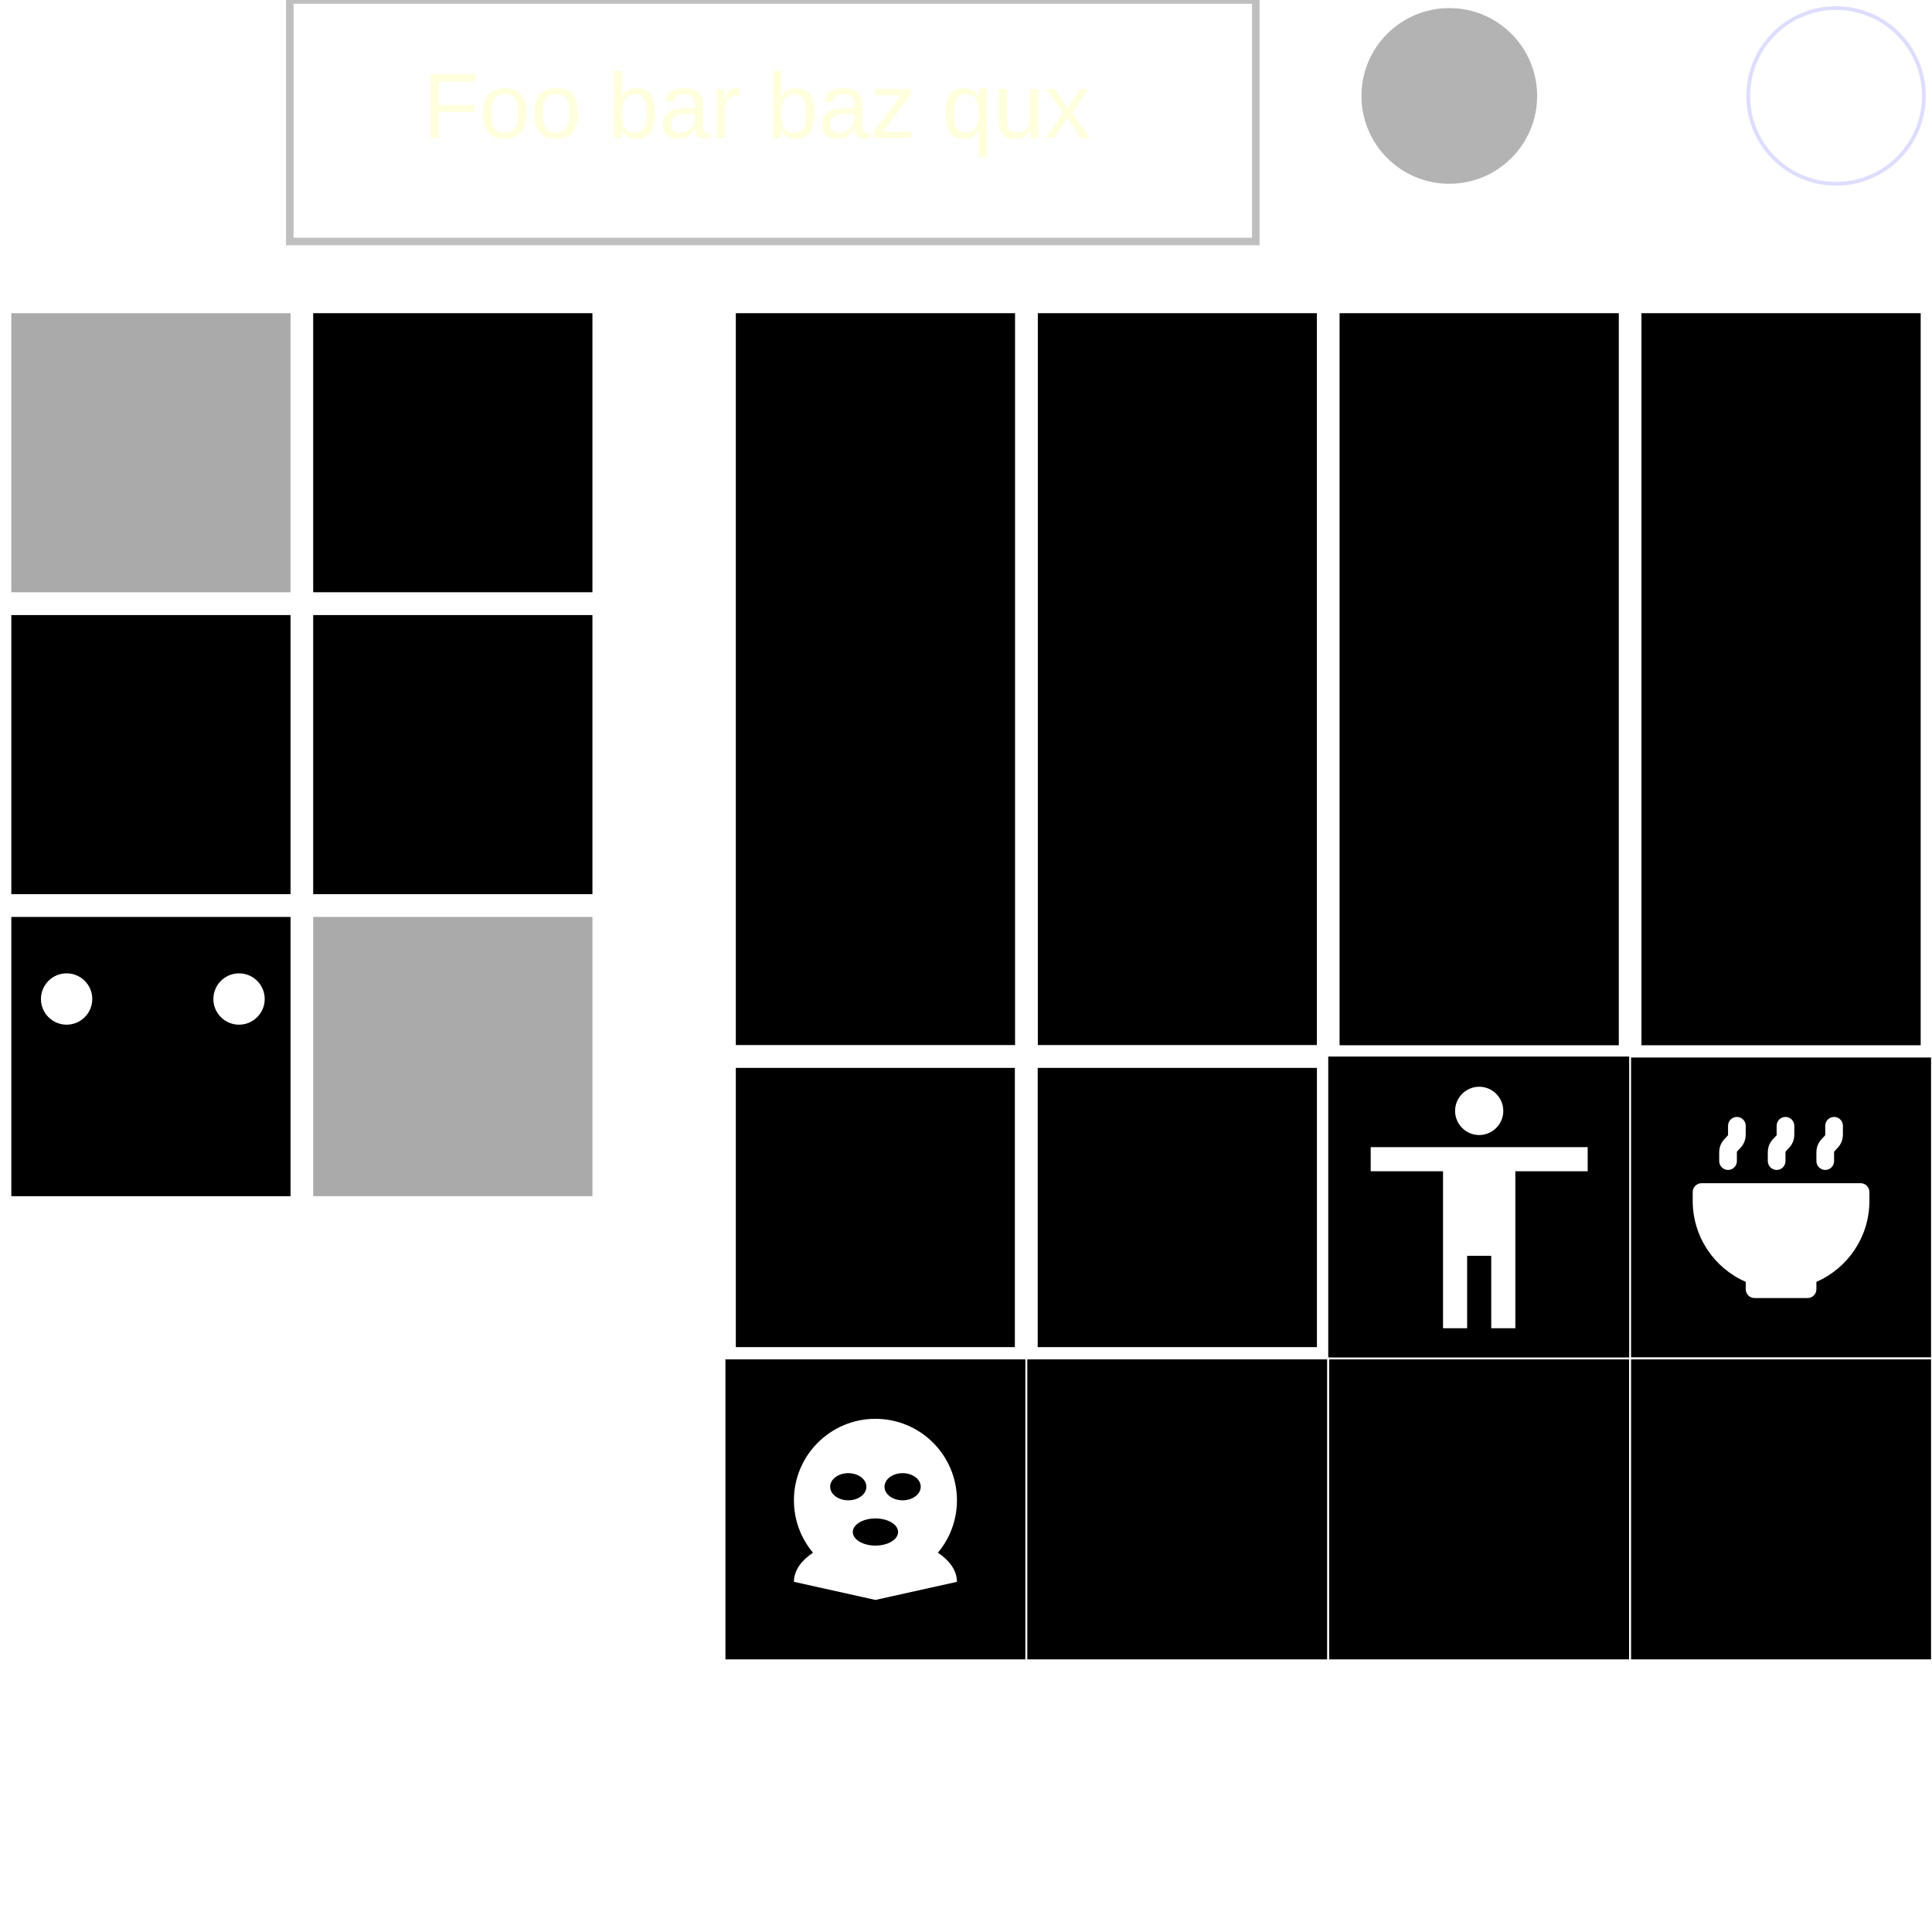
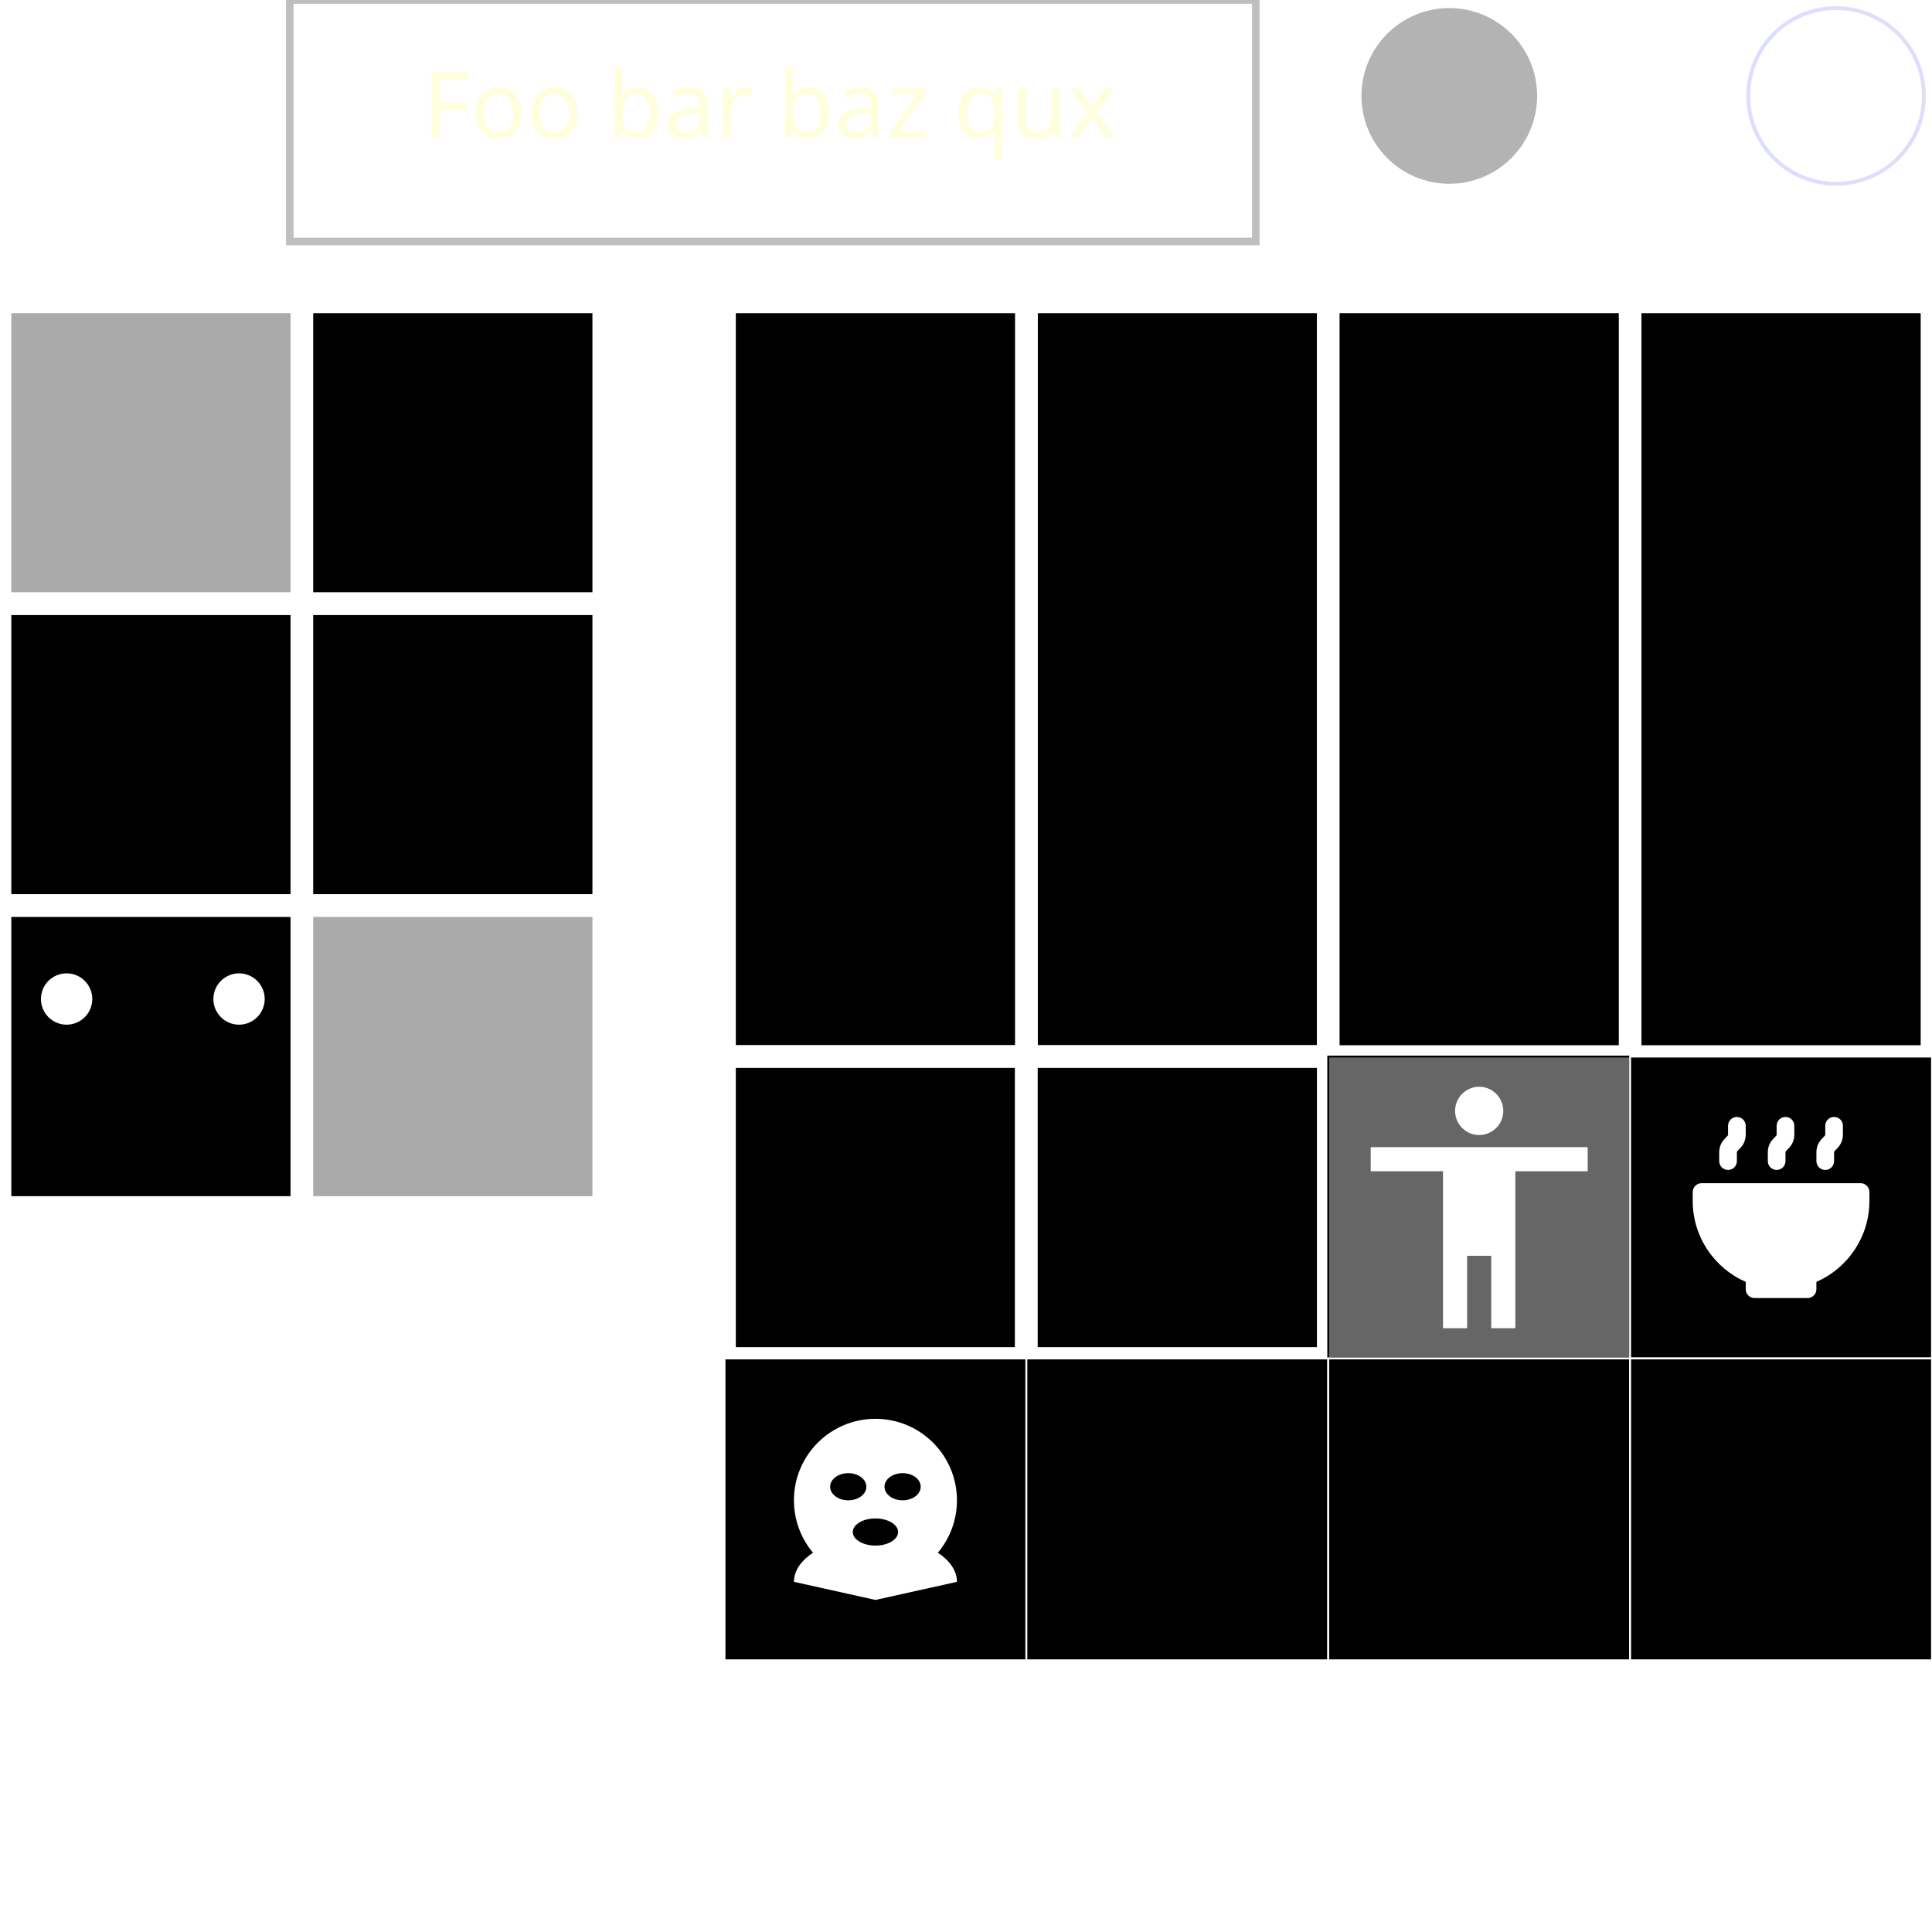
<svg xmlns="http://www.w3.org/2000/svg" xmlns:ns1="https://boxy-svg.com" width="1024" height="1024" viewBox="0 0 1024 1024" version="1.1">
  <defs>
    <ns1:grid x="0" y="0" width="16" height="16" />
  </defs>
-   <g>
+   <g style="filter: none;">
    <polygon points="1024.000,0.000 921.600,0.000 921.600,102.400 1024.000,102.400 " style="fill-opacity: 0; stroke-width: 8px;">
      </polygon>
    <polygon points="819.200,0.000 716.800,0.000 716.800,102.400 819.200,102.400 " style="fill-opacity: 0.25; stroke-width: 8px; fill: none;">
      </polygon>
    <polygon points="160 320 0 320 0 160 160 160" style="stroke: rgb(255, 255, 255); fill: rgb(170, 170, 170); stroke-width: 12px;">
      </polygon>
    <polygon points="320 320 160 320 160 160 320 160" style="stroke: rgb(255, 255, 255); stroke-width: 12px;">
      </polygon>
    <polygon points="0 480 0 320 160 320 160 480" style="stroke: rgb(255, 255, 255); stroke-width: 12px;">
      </polygon>
    <polygon points="320 320 320 480 160 480 160 320" style="stroke: rgb(255, 255, 255); stroke-width: 12px;">
      </polygon>
    <polygon points="160 640 0 640 0 480 160 480" style="stroke: rgb(255, 255, 255); stroke-width: 12px;">
      </polygon>
    <polygon points="320 640 160 640 160 480 320 480" style="stroke: rgb(255, 255, 255); fill: rgb(170, 170, 170); stroke-width: 12px;">
      </polygon>
    <polygon points="704 560 544 560 544 160 704 160" style="stroke: rgb(255, 255, 255); stroke-width: 12px;">
      </polygon>
    <polygon points="1024 560 864 560 864 160 1024 160" style="stroke: rgb(255, 255, 255); stroke-width: 12px;">
      </polygon>
    <polygon points="864 160 864 560 704 560 704 160" style="stroke: rgb(255, 255, 255); stroke-width: 12px;">
      </polygon>
    <polygon points="384 560 384 160 544 160 544 560" style="stroke: rgb(255, 255, 255); stroke-width: 12px;">
      </polygon>
    <polygon points="544 720 384 720 384 560 544 560" style="stroke: rgb(255, 255, 255); stroke-width: 12px;">
      </polygon>
    <polygon points="704 720 544 720 544 560 704 560" style="stroke: rgb(255, 255, 255); stroke-width: 12px;">
      </polygon>
    <polygon points="665.600,0.000 153.600,0.000 153.600,128.000 665.600,128.000 " style="fill-opacity: 0.2; fill: none; stroke: rgb(0, 0, 0); stroke-width: 4px; stroke-opacity: 0.25;">
      </polygon>
-     <polygon points="864 720 704 720 704 560 864 560" style="stroke-width: 12px;">
+     <polygon points="864 720 704 720 704 560 864 560" style="stroke: rgb(0, 0, 0); fill: rgb(102, 102, 102);">
      </polygon>
    <polygon points="1024 720 864 720 864 560 1024 560" style="stroke: rgb(255, 255, 255);">
      </polygon>
    <polygon points="544 880 384 880 384 720 544 720" style="stroke: rgb(255, 255, 255);">
      </polygon>
    <polygon points="704 880 544 880 544 720 704 720" style="stroke: rgb(255, 255, 255);">
      </polygon>
    <polygon points="864 880 704 880 704 720 864 720" style="stroke: rgb(255, 255, 255);">
      </polygon>
    <polygon points="1024 880 864 880 864 720 1024 720" style="stroke: rgb(255, 255, 255);">
      </polygon>
  </g>
  <g transform="matrix(1, 0, 0, 1, -160, -90)">
    <circle style="stroke: rgb(0, 0, 0); fill: rgb(255, 255, 255);" cx="195.304" cy="619.496" r="14.104">
      </circle>
    <circle style="stroke: rgb(0, 0, 0); fill: rgb(255, 255, 255);" cx="286.696" cy="619.496" r="14.104">
      </circle>
  </g>
  <g>
    <circle style="fill: none; stroke-width: 2px; stroke: rgb(221, 221, 255);" cx="973.159" cy="50.842" r="46.558" />
  </g>
  <g>
    <circle style="stroke-width: 8px; fill-opacity: 0.3;" cx="768.159" cy="50.842" r="46.558" />
  </g>
  <g>
-     <text style="fill: rgb(255, 255, 221); font-family: Arial, sans-serif; font-size: 49px; white-space: pre;" x="224" y="73.095">Foo bar baz qux</text>
+     <text style="fill: rgb(255, 255, 221); font-family: 'American Typewriter'; font-size: 49px; white-space: pre;" x="224" y="73.095">Foo bar baz qux</text>
  </g>
  <g transform="matrix(10.30466, 0, 0, 10.32257, 1094.995, 372.3014)" style="">
    <defs />
-     <path d="M -30.18 19.733 C -29.498 19.733 -28.94 20.291 -28.94 20.973 C -28.94 21.655 -29.498 22.213 -30.18 22.213 C -30.862 22.213 -31.42 21.655 -31.42 20.973 C -31.42 20.291 -30.862 19.733 -30.18 19.733 Z M -24.6 24.073 L -28.32 24.073 L -28.32 32.133 L -29.56 32.133 L -29.56 28.413 L -30.8 28.413 L -30.8 32.133 L -32.04 32.133 L -32.04 24.073 L -35.76 24.073 L -35.76 22.833 L -24.6 22.833 L -24.6 24.073 Z" style="fill: rgb(255, 255, 255); transform-origin: -30.18px 22.371px;" />
+     <path d="M -30.18 19.733 C -29.498 19.733 -28.94 20.291 -28.94 20.973 C -28.94 21.655 -29.498 22.213 -30.18 22.213 C -30.862 22.213 -31.42 21.655 -31.42 20.973 C -31.42 20.291 -30.862 19.733 -30.18 19.733 Z M -24.6 24.073 L -28.32 24.073 L -28.32 32.133 L -29.56 32.133 L -29.56 28.413 L -30.8 28.413 L -30.8 32.133 L -32.04 32.133 L -32.04 24.073 L -35.76 24.073 L -35.76 22.833 L -24.6 22.833 L -24.6 24.073 Z" style="fill: rgb(255, 255, 255); transform-origin: -30.18px 22.371px; stroke-width: 0.388px;" />
  </g>
  <g transform="matrix(4.934044, 0, 0, 4.934044, 884.7916, 586.9591)" style="">
    <defs />
    <path d="M 8.204 1.971 C 8.204 1.447 7.779 1.022 7.254 1.022 C 6.73 1.022 6.305 1.447 6.305 1.971 L 6.305 2.92 C 6.305 2.926 6.306 2.932 6.306 2.937 C 6.309 2.979 6.31 2.996 6.109 3.198 L 6.09 3.217 C 5.836 3.47 5.356 3.949 5.356 4.818 L 5.356 5.767 C 5.356 6.291 5.781 6.716 6.305 6.716 C 6.83 6.716 7.254 6.291 7.254 5.767 L 7.254 4.818 C 7.254 4.812 7.254 4.806 7.254 4.801 C 7.251 4.759 7.25 4.742 7.451 4.54 L 7.47 4.521 C 7.723 4.268 8.204 3.789 8.204 2.92 L 8.204 1.971 Z M 2.509 9.089 C 2.509 8.565 2.934 8.14 3.458 8.14 L 20.542 8.14 C 21.066 8.14 21.491 8.565 21.491 9.089 L 21.491 10.038 C 21.491 13.93 19.148 17.275 15.796 18.739 L 15.796 19.529 C 15.796 20.053 15.372 20.478 14.847 20.478 L 9.153 20.478 C 8.629 20.478 8.204 20.053 8.204 19.529 L 8.204 18.739 C 4.852 17.275 2.509 13.93 2.509 10.038 L 2.509 9.089 Z M 17.695 1.022 C 18.219 1.022 18.644 1.447 18.644 1.971 L 18.644 2.92 C 18.644 3.789 18.163 4.268 17.91 4.521 L 17.891 4.54 C 17.69 4.742 17.691 4.759 17.694 4.801 C 17.694 4.806 17.695 4.812 17.695 4.818 L 17.695 5.767 C 17.695 6.291 17.27 6.716 16.746 6.716 C 16.221 6.716 15.796 6.291 15.796 5.767 L 15.796 4.818 C 15.796 3.949 16.277 3.47 16.53 3.217 L 16.549 3.198 C 16.75 2.996 16.749 2.979 16.746 2.937 C 16.746 2.932 16.746 2.926 16.746 2.92 L 16.746 1.971 C 16.746 1.447 17.17 1.022 17.695 1.022 Z M 13.424 1.971 C 13.424 1.447 12.999 1.022 12.475 1.022 C 11.95 1.022 11.525 1.447 11.525 1.971 L 11.525 2.92 C 11.525 2.926 11.526 2.932 11.526 2.937 C 11.529 2.979 11.53 2.996 11.329 3.198 L 11.31 3.217 C 11.057 3.47 10.576 3.949 10.576 4.818 L 10.576 5.767 C 10.576 6.291 11.001 6.716 11.525 6.716 C 12.05 6.716 12.475 6.291 12.475 5.767 L 12.475 4.818 C 12.475 4.812 12.474 4.806 12.474 4.801 C 12.471 4.759 12.47 4.742 12.671 4.54 L 12.69 4.521 C 12.943 4.268 13.424 3.789 13.424 2.92 L 13.424 1.971 Z" style="fill: rgb(255, 255, 255);" />
  </g>
  <g transform="matrix(6.9503, 0, 0, 6.9503, 380.5964, 716.5966)" style="">
    <defs />
    <path d="M 12 5.094 C 15.433 5.094 18.216 7.877 18.216 11.309 C 18.216 12.831 17.669 14.225 16.761 15.305 C 17.628 15.878 18.166 16.61 18.212 17.411 L 18.216 17.525 L 12 18.906 L 5.784 17.525 L 5.788 17.411 C 5.834 16.61 6.372 15.878 7.239 15.305 C 6.331 14.225 5.784 12.831 5.784 11.309 C 5.784 7.877 8.567 5.094 12 5.094 Z M 12 12.691 C 11.046 12.691 10.273 13.154 10.273 13.727 C 10.273 14.299 11.046 14.762 12 14.762 C 12.954 14.762 13.727 14.299 13.727 13.727 C 13.727 13.154 12.954 12.691 12 12.691 Z M 9.928 9.238 C 9.165 9.238 8.547 9.701 8.547 10.273 C 8.547 10.846 9.165 11.309 9.928 11.309 C 10.691 11.309 11.309 10.846 11.309 10.273 C 11.309 9.701 10.691 9.238 9.928 9.238 Z M 14.072 9.238 C 13.309 9.238 12.691 9.701 12.691 10.273 C 12.691 10.846 13.309 11.309 14.072 11.309 C 14.835 11.309 15.453 10.846 15.453 10.273 C 15.453 9.701 14.835 9.238 14.072 9.238 Z" style="fill: rgb(255, 255, 255);" />
  </g>
</svg>
